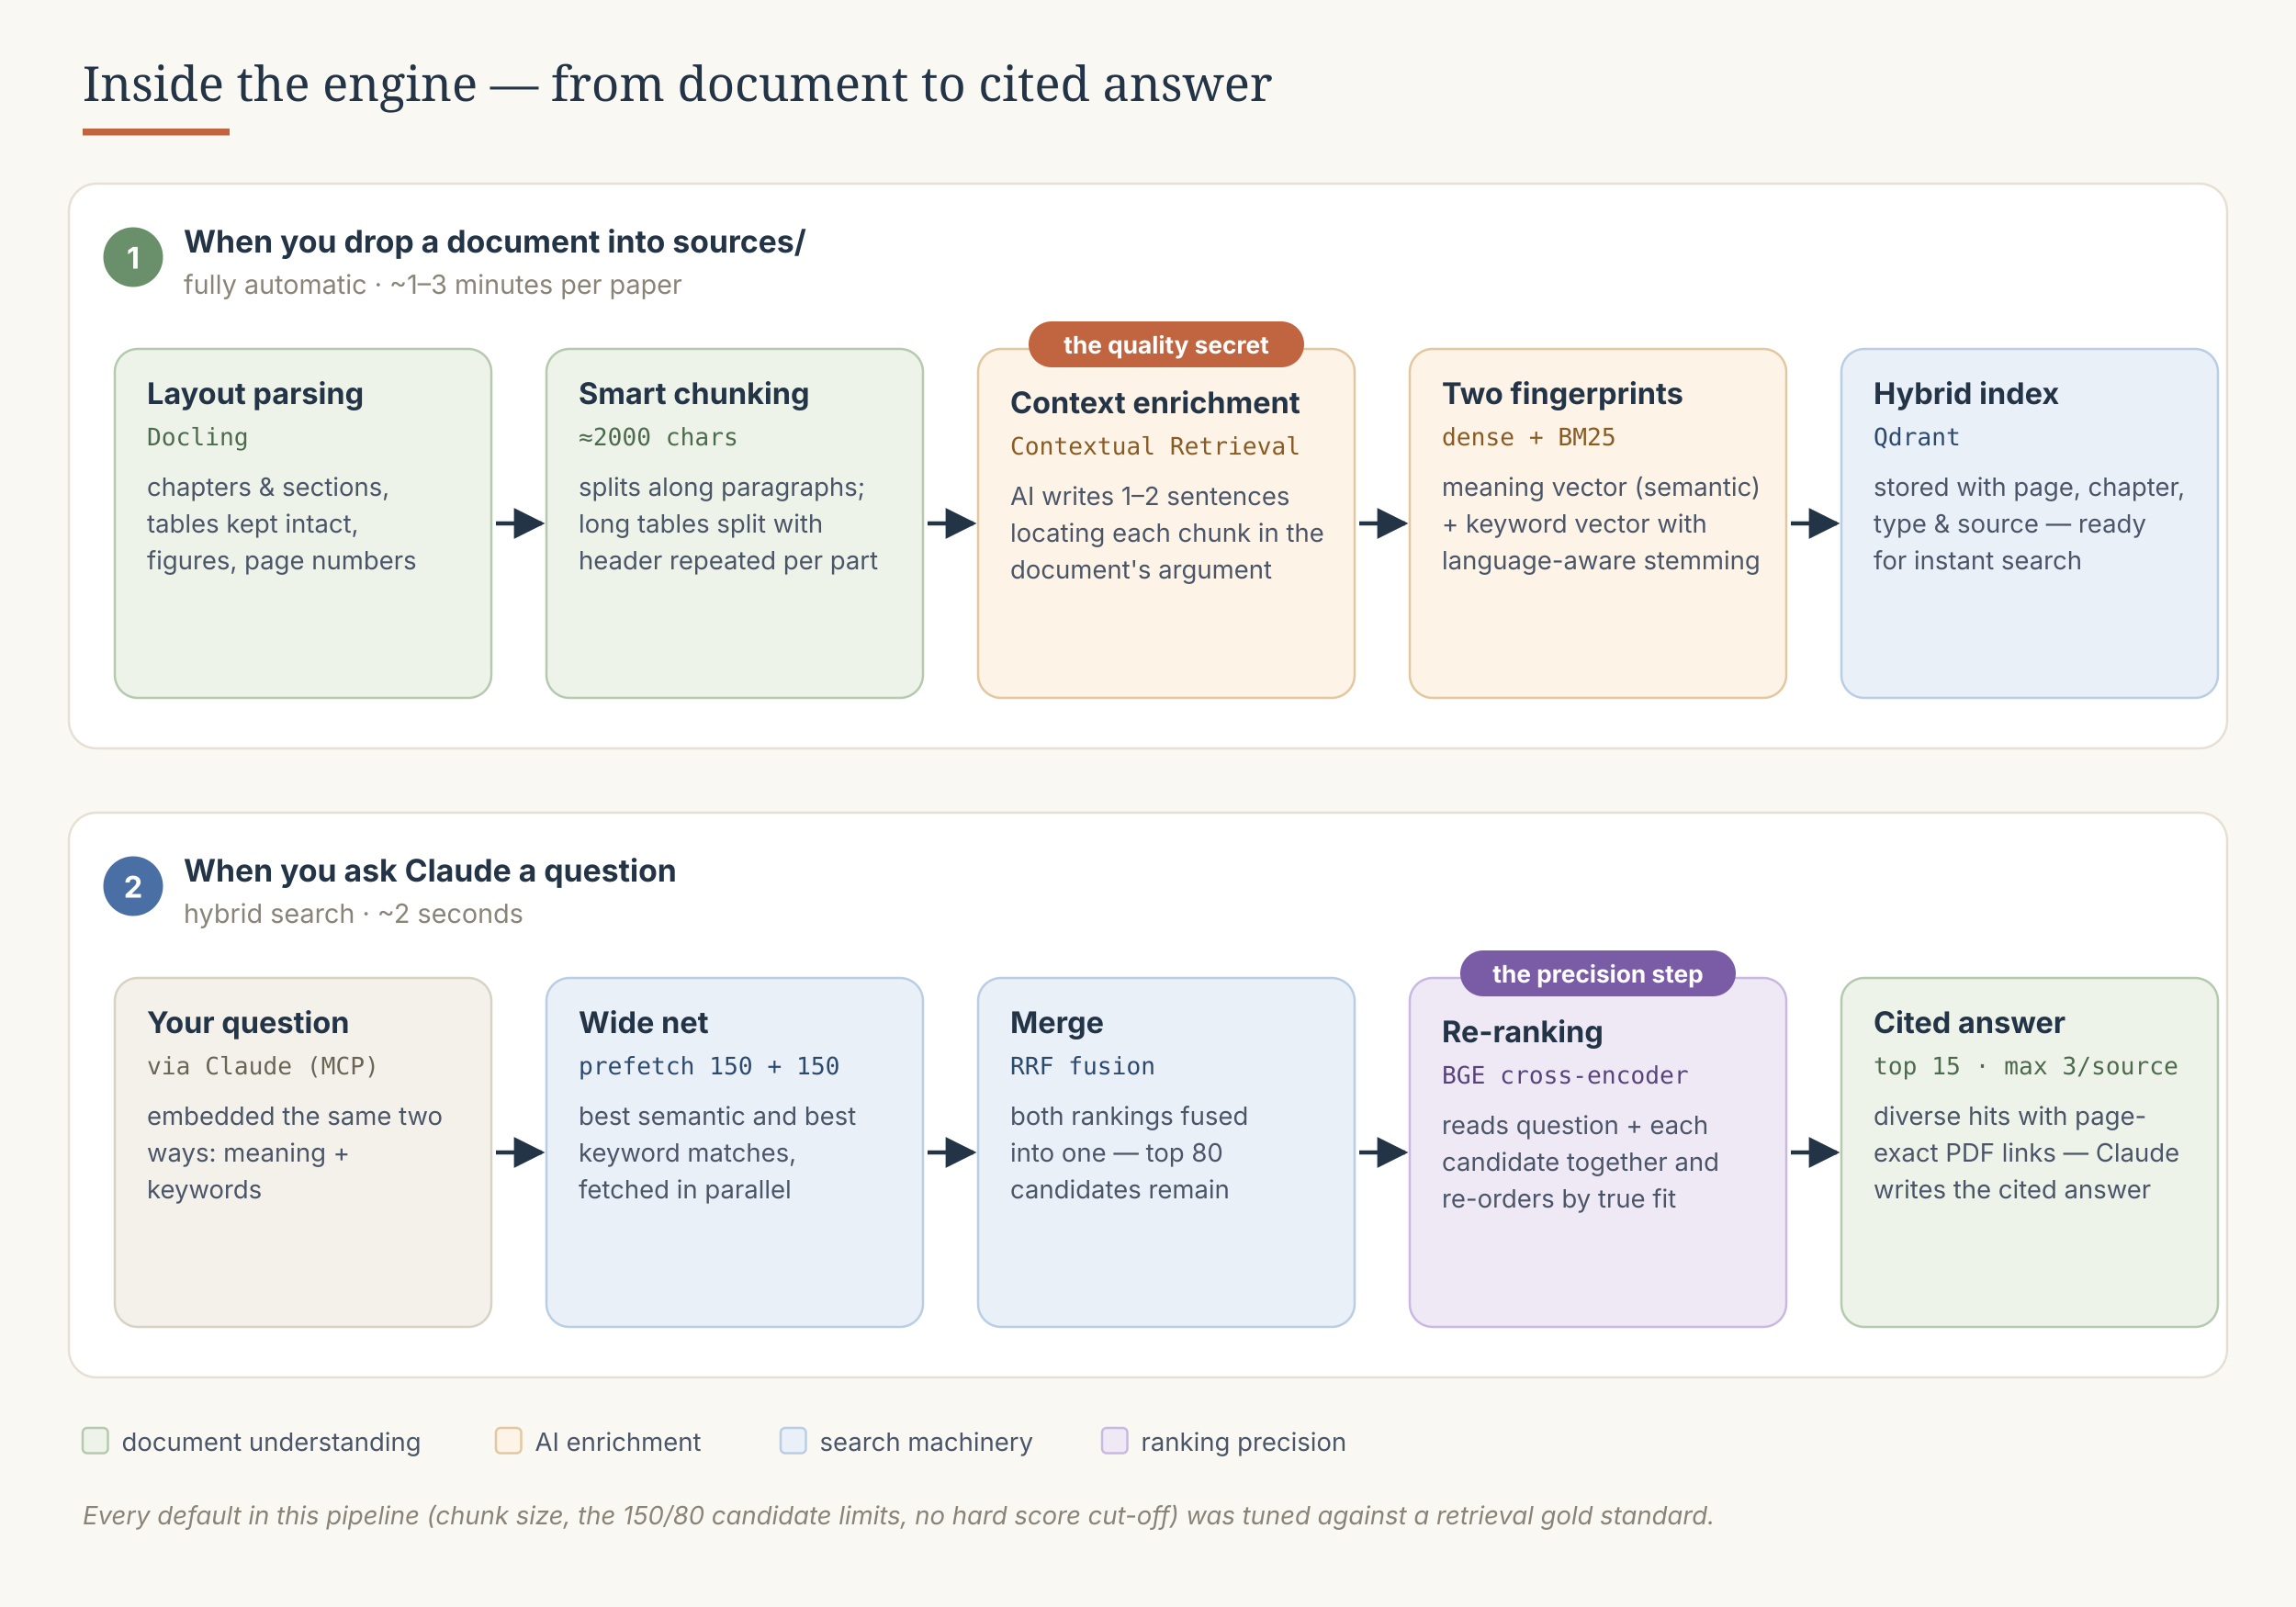
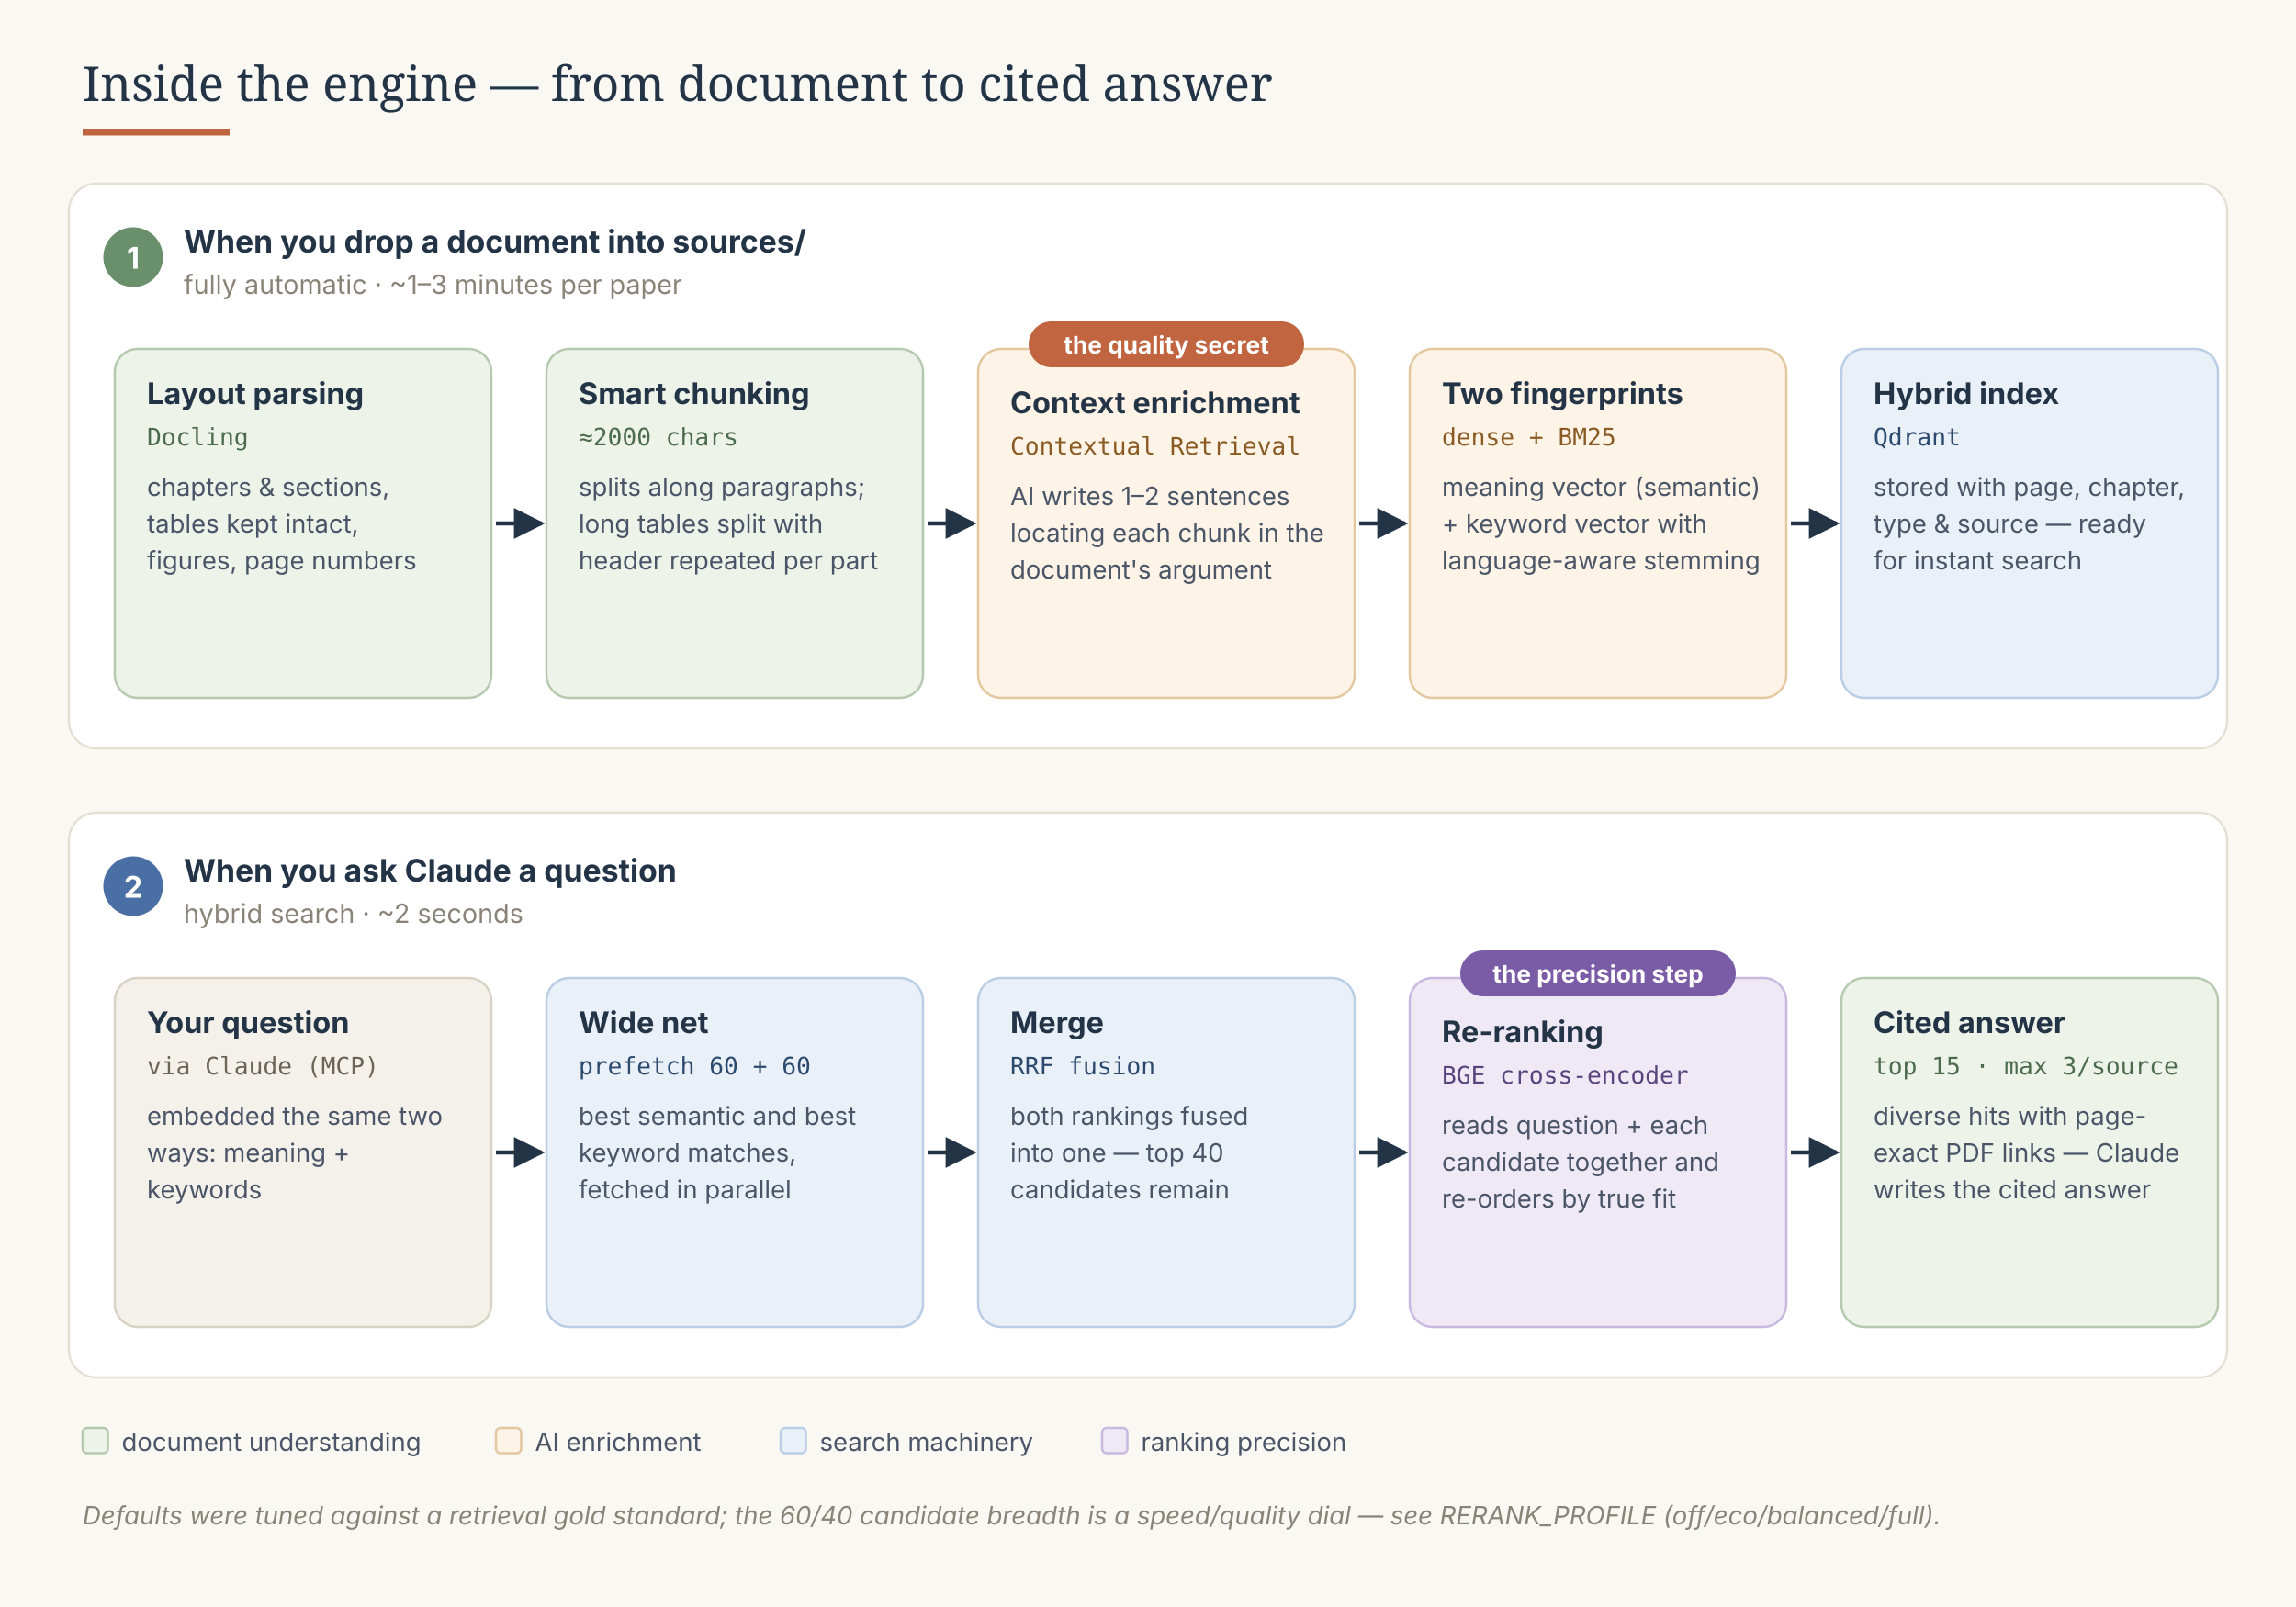
<svg xmlns="http://www.w3.org/2000/svg" viewBox="0 0 1000 700" font-family="-apple-system,'Segoe UI',system-ui,sans-serif">
  <defs>
    <marker id="arrInk" viewBox="0 0 10 10" refX="9" refY="5" markerWidth="7.5" markerHeight="7.5" orient="auto-start-reverse">
      <path d="M0,0 L10,5 L0,10 z" fill="#243447" />
    </marker>
  </defs>
  <rect width="1000" height="700" fill="#faf8f3" />
  <text x="36" y="44" font-family="Georgia,serif" font-size="21" fill="#243447">Inside the engine — from document to cited answer</text>
  <rect x="36" y="56" width="64" height="3" fill="#c0653f" />
  <rect x="30" y="80" width="940" height="246" rx="12" fill="#ffffff" stroke="#e6e0d4" />
  <circle cx="58" cy="112" r="13" fill="#6a8f6b" />
  <text x="58" y="117" font-size="13" font-weight="700" fill="#ffffff" text-anchor="middle">1</text>
  <text x="80" y="110" font-size="13.5" font-weight="700" fill="#243447">When you drop a document into sources/</text>
  <text x="80" y="128" font-size="11.5" fill="#8a8377">fully automatic · ~1–3 minutes per paper</text>
  <rect x="50" y="152" width="164" height="152" rx="10" fill="#eef3ea" stroke="#b5c9af" />
  <text x="64" y="176" font-size="13" font-weight="700" fill="#243447">Layout parsing</text>
  <text x="64" y="194" font-size="10.5" font-family="ui-monospace,Menlo,monospace" fill="#4c6b4d">Docling</text>
  <text x="64" y="216" font-size="11" fill="#4a5568">chapters &amp; sections,</text>
  <text x="64" y="232" font-size="11" fill="#4a5568">tables kept intact,</text>
  <text x="64" y="248" font-size="11" fill="#4a5568">figures, page numbers</text>
  <line x1="216" y1="228" x2="236" y2="228" stroke="#243447" stroke-width="1.8" marker-end="url(#arrInk)" />
  <rect x="238" y="152" width="164" height="152" rx="10" fill="#eef3ea" stroke="#b5c9af" />
  <text x="252" y="176" font-size="13" font-weight="700" fill="#243447">Smart chunking</text>
  <text x="252" y="194" font-size="10.5" font-family="ui-monospace,Menlo,monospace" fill="#4c6b4d">≈2000 chars</text>
  <text x="252" y="216" font-size="11" fill="#4a5568">splits along paragraphs;</text>
  <text x="252" y="232" font-size="11" fill="#4a5568">long tables split with</text>
  <text x="252" y="248" font-size="11" fill="#4a5568">header repeated per part</text>
  <line x1="404" y1="228" x2="424" y2="228" stroke="#243447" stroke-width="1.8" marker-end="url(#arrInk)" />
  <rect x="426" y="152" width="164" height="152" rx="10" fill="#fdf3e7" stroke="#e2c79f" />
  <rect x="448" y="140" width="120" height="20" rx="10" fill="#c0653f" />
  <text x="508" y="154" font-size="10.5" font-weight="700" fill="#ffffff" text-anchor="middle">the quality secret</text>
  <text x="440" y="180" font-size="13" font-weight="700" fill="#243447">Context enrichment</text>
  <text x="440" y="198" font-size="10.5" font-family="ui-monospace,Menlo,monospace" fill="#8a5a23">Contextual Retrieval</text>
  <text x="440" y="220" font-size="11" fill="#4a5568">AI writes 1–2 sentences</text>
  <text x="440" y="236" font-size="11" fill="#4a5568">locating each chunk in the</text>
  <text x="440" y="252" font-size="11" fill="#4a5568">document's argument</text>
  <line x1="592" y1="228" x2="612" y2="228" stroke="#243447" stroke-width="1.8" marker-end="url(#arrInk)" />
  <rect x="614" y="152" width="164" height="152" rx="10" fill="#fdf3e7" stroke="#e2c79f" />
  <text x="628" y="176" font-size="13" font-weight="700" fill="#243447">Two fingerprints</text>
  <text x="628" y="194" font-size="10.5" font-family="ui-monospace,Menlo,monospace" fill="#8a5a23">dense + BM25</text>
  <text x="628" y="216" font-size="11" fill="#4a5568">meaning vector (semantic)</text>
  <text x="628" y="232" font-size="11" fill="#4a5568">+ keyword vector with</text>
  <text x="628" y="248" font-size="11" fill="#4a5568">language-aware stemming</text>
  <line x1="780" y1="228" x2="800" y2="228" stroke="#243447" stroke-width="1.8" marker-end="url(#arrInk)" />
  <rect x="802" y="152" width="164" height="152" rx="10" fill="#eaf0f7" stroke="#b9cde4" />
  <text x="816" y="176" font-size="13" font-weight="700" fill="#243447">Hybrid index</text>
  <text x="816" y="194" font-size="10.5" font-family="ui-monospace,Menlo,monospace" fill="#2c4a6e">Qdrant</text>
  <text x="816" y="216" font-size="11" fill="#4a5568">stored with page, chapter,</text>
  <text x="816" y="232" font-size="11" fill="#4a5568">type &amp; source — ready</text>
  <text x="816" y="248" font-size="11" fill="#4a5568">for instant search</text>
  <rect x="30" y="354" width="940" height="246" rx="12" fill="#ffffff" stroke="#e6e0d4" />
  <circle cx="58" cy="386" r="13" fill="#4a6fa5" />
  <text x="58" y="391" font-size="13" font-weight="700" fill="#ffffff" text-anchor="middle">2</text>
  <text x="80" y="384" font-size="13.5" font-weight="700" fill="#243447">When you ask Claude a question</text>
  <text x="80" y="402" font-size="11.5" fill="#8a8377">hybrid search · ~2 seconds</text>
  <rect x="50" y="426" width="164" height="152" rx="10" fill="#f4f1ea" stroke="#d8d2c4" />
  <text x="64" y="450" font-size="13" font-weight="700" fill="#243447">Your question</text>
  <text x="64" y="468" font-size="10.5" font-family="ui-monospace,Menlo,monospace" fill="#6b6457">via Claude (MCP)</text>
  <text x="64" y="490" font-size="11" fill="#4a5568">embedded the same two</text>
  <text x="64" y="506" font-size="11" fill="#4a5568">ways: meaning +</text>
  <text x="64" y="522" font-size="11" fill="#4a5568">keywords</text>
  <line x1="216" y1="502" x2="236" y2="502" stroke="#243447" stroke-width="1.8" marker-end="url(#arrInk)" />
  <rect x="238" y="426" width="164" height="152" rx="10" fill="#eaf0f7" stroke="#b9cde4" />
  <text x="252" y="450" font-size="13" font-weight="700" fill="#243447">Wide net</text>
-   <text x="252" y="468" font-size="10.5" font-family="ui-monospace,Menlo,monospace" fill="#2c4a6e">prefetch 150 + 150</text>
+   <text x="252" y="468" font-size="10.5" font-family="ui-monospace,Menlo,monospace" fill="#2c4a6e">prefetch 60 + 60</text>
  <text x="252" y="490" font-size="11" fill="#4a5568">best semantic and best</text>
  <text x="252" y="506" font-size="11" fill="#4a5568">keyword matches,</text>
  <text x="252" y="522" font-size="11" fill="#4a5568">fetched in parallel</text>
  <line x1="404" y1="502" x2="424" y2="502" stroke="#243447" stroke-width="1.8" marker-end="url(#arrInk)" />
  <rect x="426" y="426" width="164" height="152" rx="10" fill="#eaf0f7" stroke="#b9cde4" />
  <text x="440" y="450" font-size="13" font-weight="700" fill="#243447">Merge</text>
  <text x="440" y="468" font-size="10.5" font-family="ui-monospace,Menlo,monospace" fill="#2c4a6e">RRF fusion</text>
  <text x="440" y="490" font-size="11" fill="#4a5568">both rankings fused</text>
-   <text x="440" y="506" font-size="11" fill="#4a5568">into one — top 80</text>
+   <text x="440" y="506" font-size="11" fill="#4a5568">into one — top 40</text>
  <text x="440" y="522" font-size="11" fill="#4a5568">candidates remain</text>
  <line x1="592" y1="502" x2="612" y2="502" stroke="#243447" stroke-width="1.8" marker-end="url(#arrInk)" />
  <rect x="614" y="426" width="164" height="152" rx="10" fill="#efe9f6" stroke="#c9b8e0" />
  <rect x="636" y="414" width="120" height="20" rx="10" fill="#7a5ba6" />
  <text x="696" y="428" font-size="10.5" font-weight="700" fill="#ffffff" text-anchor="middle">the precision step</text>
  <text x="628" y="454" font-size="13" font-weight="700" fill="#243447">Re-ranking</text>
  <text x="628" y="472" font-size="10.5" font-family="ui-monospace,Menlo,monospace" fill="#59437d">BGE cross-encoder</text>
  <text x="628" y="494" font-size="11" fill="#4a5568">reads question + each</text>
  <text x="628" y="510" font-size="11" fill="#4a5568">candidate together and</text>
  <text x="628" y="526" font-size="11" fill="#4a5568">re-orders by true fit</text>
  <line x1="780" y1="502" x2="800" y2="502" stroke="#243447" stroke-width="1.8" marker-end="url(#arrInk)" />
  <rect x="802" y="426" width="164" height="152" rx="10" fill="#eef3ea" stroke="#b5c9af" />
  <text x="816" y="450" font-size="13" font-weight="700" fill="#243447">Cited answer</text>
  <text x="816" y="468" font-size="10.5" font-family="ui-monospace,Menlo,monospace" fill="#4c6b4d">top 15 · max 3/source</text>
  <text x="816" y="490" font-size="11" fill="#4a5568">diverse hits with page-</text>
  <text x="816" y="506" font-size="11" fill="#4a5568">exact PDF links — Claude</text>
  <text x="816" y="522" font-size="11" fill="#4a5568">writes the cited answer</text>
  <rect x="36" y="622" width="11" height="11" rx="2" fill="#eef3ea" stroke="#b5c9af" />
  <text x="53" y="632" font-size="11" fill="#4a5568">document understanding</text>
  <rect x="216" y="622" width="11" height="11" rx="2" fill="#fdf3e7" stroke="#e2c79f" />
  <text x="233" y="632" font-size="11" fill="#4a5568">AI enrichment</text>
  <rect x="340" y="622" width="11" height="11" rx="2" fill="#eaf0f7" stroke="#b9cde4" />
  <text x="357" y="632" font-size="11" fill="#4a5568">search machinery</text>
  <rect x="480" y="622" width="11" height="11" rx="2" fill="#efe9f6" stroke="#c9b8e0" />
  <text x="497" y="632" font-size="11" fill="#4a5568">ranking precision</text>
-   <text x="36" y="664" font-size="11" font-style="italic" fill="#8a8377">Every default in this pipeline (chunk size, the 150/80 candidate limits, no hard score cut-off) was tuned against a retrieval gold standard.</text>
+   <text x="36" y="664" font-size="11" font-style="italic" fill="#8a8377">Defaults were tuned against a retrieval gold standard; the 60/40 candidate breadth is a speed/quality dial — see RERANK_PROFILE (off/eco/balanced/full).</text>
</svg>
